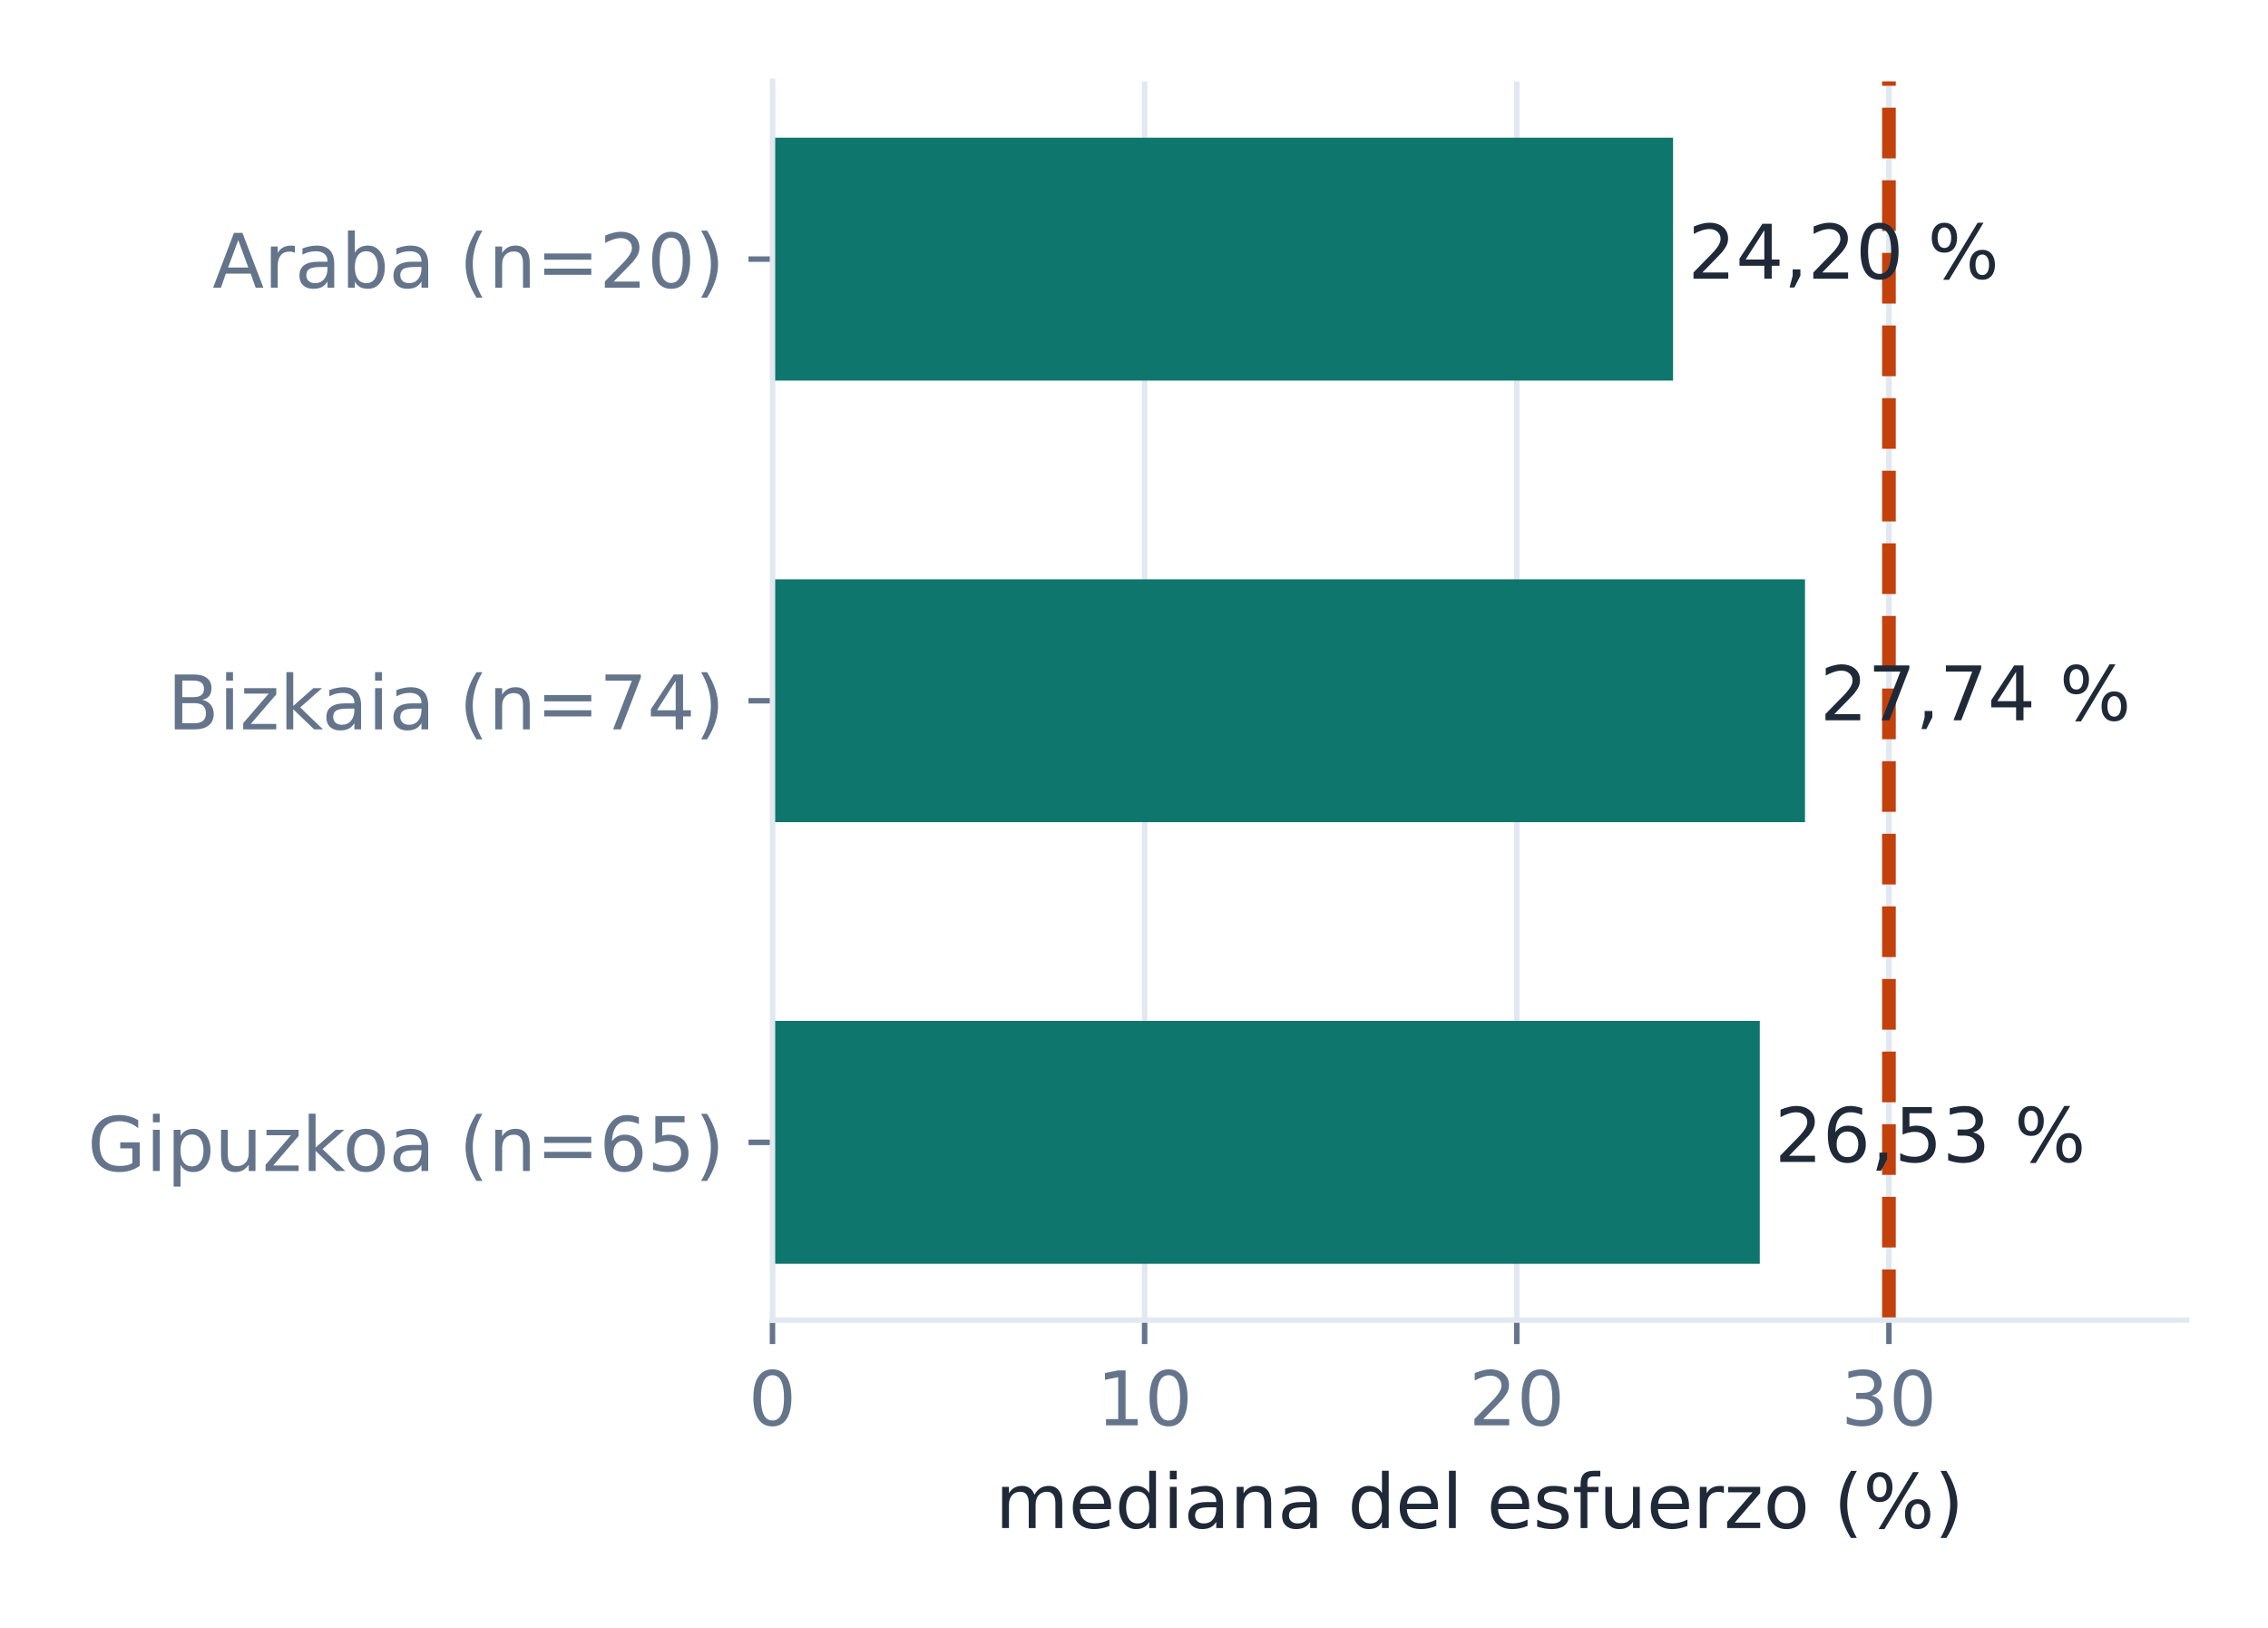
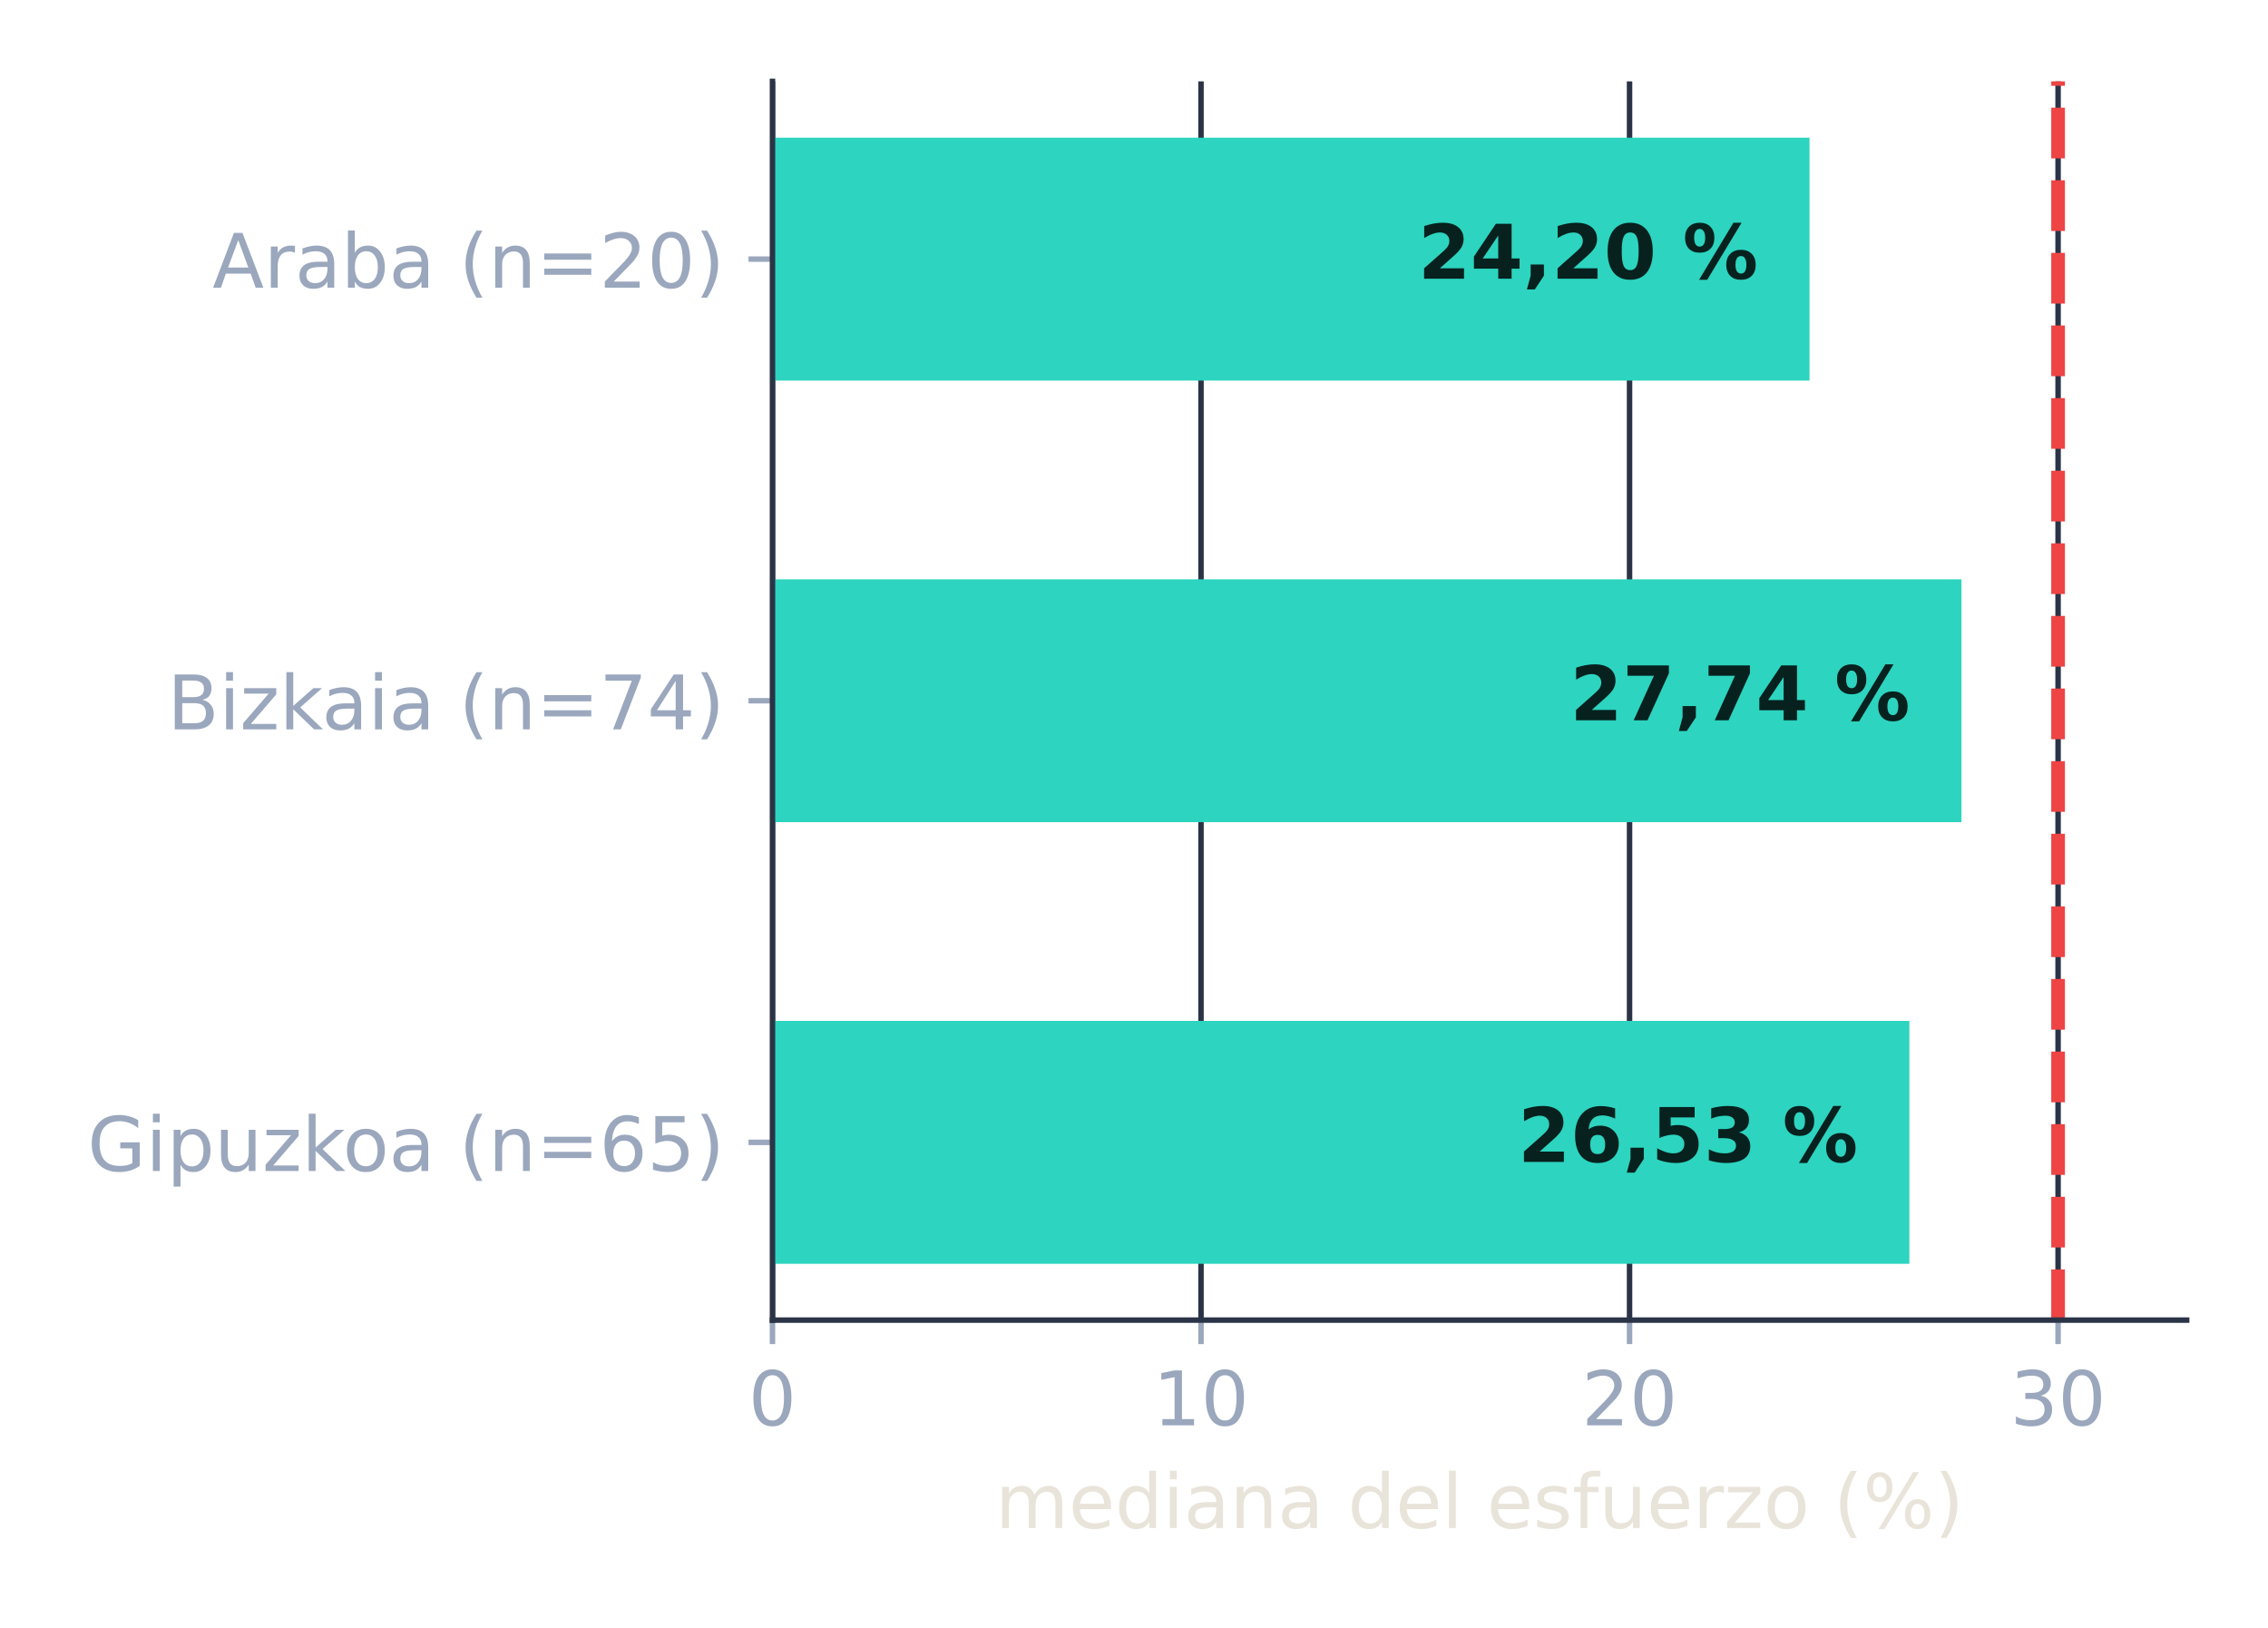
<svg xmlns="http://www.w3.org/2000/svg" xmlns:xlink="http://www.w3.org/1999/xlink" width="331.2pt" height="237.6pt" viewBox="0 0 331.2 237.6" version="1.1">
  <defs>
    <style type="text/css">*{stroke-linejoin: round; stroke-linecap: butt}</style>
  </defs>
  <g id="figure_1">
    <g id="patch_1">
      <path d="M 0 237.6  L 331.2 237.6  L 331.2 0  L 0 0  L 0 237.6  z " style="fill: none" />
    </g>
    <g id="axes_1">
      <g id="patch_2">
        <path d="M 112.806 192.72  L 319.32 192.72  L 319.32 11.88  L 112.806 11.88  L 112.806 192.72  z " style="fill: none" />
      </g>
      <g id="matplotlib.axis_1">
        <g id="xtick_1">
          <g id="line2d_1">
-             <path d="M 112.806 192.72  L 112.806 11.88  " clip-path="url(#p85e08ad381)" style="fill: none; stroke: #e2e8f0; stroke-width: 0.8; stroke-linecap: square" />
+             <path d="M 112.806 192.72  L 112.806 11.88  " clip-path="url(#p067c537792)" style="fill: none; stroke: #2a3446; stroke-width: 0.8; stroke-linecap: square" />
          </g>
          <g id="line2d_2">
            <defs>
-               <path id="mbf7fd570ee" d="M 0 0  L 0 3.5  " style="stroke: #64748b; stroke-width: 0.8" />
+               <path id="m7d15e4f7a0" d="M 0 0  L 0 3.5  " style="stroke: #9aa7bd; stroke-width: 0.8" />
            </defs>
            <g>
-               <use xlink:href="#mbf7fd570ee" x="112.806" y="192.72" style="fill: #64748b; stroke: #64748b; stroke-width: 0.8" />
+               <use xlink:href="#m7d15e4f7a0" x="112.806" y="192.72" style="fill: #9aa7bd; stroke: #9aa7bd; stroke-width: 0.8" />
            </g>
          </g>
          <g id="text_1">
-             <text style="font-size: 11px; font-family: 'DejaVu Sans'; text-anchor: middle; fill: #64748b" x="112.806" y="208.077" transform="rotate(-0 112.8063 208.0774)">0</text>
+             <text style="font-size: 11px; font-family: 'DejaVu Sans'; text-anchor: middle; fill: #9aa7bd" x="112.806" y="208.077" transform="rotate(-0 112.8063 208.0774)">0</text>
          </g>
        </g>
        <g id="xtick_2">
          <g id="line2d_3">
-             <path d="M 167.152 192.72  L 167.152 11.88  " clip-path="url(#p85e08ad381)" style="fill: none; stroke: #e2e8f0; stroke-width: 0.8; stroke-linecap: square" />
+             <path d="M 175.386 192.72  L 175.386 11.88  " clip-path="url(#p067c537792)" style="fill: none; stroke: #2a3446; stroke-width: 0.8; stroke-linecap: square" />
          </g>
          <g id="line2d_4">
            <g>
-               <use xlink:href="#mbf7fd570ee" x="167.152" y="192.72" style="fill: #64748b; stroke: #64748b; stroke-width: 0.8" />
+               <use xlink:href="#m7d15e4f7a0" x="175.386" y="192.72" style="fill: #9aa7bd; stroke: #9aa7bd; stroke-width: 0.8" />
            </g>
          </g>
          <g id="text_2">
-             <text style="font-size: 11px; font-family: 'DejaVu Sans'; text-anchor: middle; fill: #64748b" x="167.152" y="208.077" transform="rotate(-0 167.152 208.0774)">10</text>
+             <text style="font-size: 11px; font-family: 'DejaVu Sans'; text-anchor: middle; fill: #9aa7bd" x="175.386" y="208.077" transform="rotate(-0 175.3862 208.0774)">10</text>
          </g>
        </g>
        <g id="xtick_3">
          <g id="line2d_5">
-             <path d="M 221.498 192.72  L 221.498 11.88  " clip-path="url(#p85e08ad381)" style="fill: none; stroke: #e2e8f0; stroke-width: 0.8; stroke-linecap: square" />
+             <path d="M 237.966 192.72  L 237.966 11.88  " clip-path="url(#p067c537792)" style="fill: none; stroke: #2a3446; stroke-width: 0.8; stroke-linecap: square" />
          </g>
          <g id="line2d_6">
            <g>
-               <use xlink:href="#mbf7fd570ee" x="221.498" y="192.72" style="fill: #64748b; stroke: #64748b; stroke-width: 0.8" />
+               <use xlink:href="#m7d15e4f7a0" x="237.966" y="192.72" style="fill: #9aa7bd; stroke: #9aa7bd; stroke-width: 0.8" />
            </g>
          </g>
          <g id="text_3">
-             <text style="font-size: 11px; font-family: 'DejaVu Sans'; text-anchor: middle; fill: #64748b" x="221.498" y="208.077" transform="rotate(-0 221.4977 208.0774)">20</text>
+             <text style="font-size: 11px; font-family: 'DejaVu Sans'; text-anchor: middle; fill: #9aa7bd" x="237.966" y="208.077" transform="rotate(-0 237.9661 208.0774)">20</text>
          </g>
        </g>
        <g id="xtick_4">
          <g id="line2d_7">
-             <path d="M 275.843 192.72  L 275.843 11.88  " clip-path="url(#p85e08ad381)" style="fill: none; stroke: #e2e8f0; stroke-width: 0.8; stroke-linecap: square" />
+             <path d="M 300.546 192.72  L 300.546 11.88  " clip-path="url(#p067c537792)" style="fill: none; stroke: #2a3446; stroke-width: 0.8; stroke-linecap: square" />
          </g>
          <g id="line2d_8">
            <g>
-               <use xlink:href="#mbf7fd570ee" x="275.843" y="192.72" style="fill: #64748b; stroke: #64748b; stroke-width: 0.8" />
+               <use xlink:href="#m7d15e4f7a0" x="300.546" y="192.72" style="fill: #9aa7bd; stroke: #9aa7bd; stroke-width: 0.8" />
            </g>
          </g>
          <g id="text_4">
-             <text style="font-size: 11px; font-family: 'DejaVu Sans'; text-anchor: middle; fill: #64748b" x="275.843" y="208.077" transform="rotate(-0 275.8434 208.0774)">30</text>
+             <text style="font-size: 11px; font-family: 'DejaVu Sans'; text-anchor: middle; fill: #9aa7bd" x="300.546" y="208.077" transform="rotate(-0 300.546 208.0774)">30</text>
          </g>
        </g>
        <g id="text_5">
-           <text style="font-size: 11px; font-family: 'DejaVu Sans'; text-anchor: middle; fill: #1f2937" x="216.063" y="223.078" transform="rotate(-0 216.0631 223.0783)">mediana del esfuerzo (%)</text>
+           <text style="font-size: 11px; font-family: 'DejaVu Sans'; text-anchor: middle; fill: #e9e4da" x="216.063" y="223.078" transform="rotate(-0 216.0631 223.0783)">mediana del esfuerzo (%)</text>
        </g>
      </g>
      <g id="matplotlib.axis_2">
        <g id="ytick_1">
          <g id="line2d_9">
            <defs>
-               <path id="m65960023dc" d="M 0 0  L -3.5 0  " style="stroke: #64748b; stroke-width: 0.8" />
+               <path id="m8d9fd15a60" d="M 0 0  L -3.5 0  " style="stroke: #9aa7bd; stroke-width: 0.8" />
            </defs>
            <g>
-               <use xlink:href="#m65960023dc" x="112.806" y="37.829" style="fill: #64748b; stroke: #64748b; stroke-width: 0.8" />
+               <use xlink:href="#m8d9fd15a60" x="112.806" y="37.829" style="fill: #9aa7bd; stroke: #9aa7bd; stroke-width: 0.8" />
            </g>
          </g>
          <g id="text_6">
-             <text style="font-size: 11px; font-family: 'DejaVu Sans'; text-anchor: end; fill: #64748b" x="105.806" y="42.009" transform="rotate(-0 105.8063 42.00855)">Araba (n=20)</text>
+             <text style="font-size: 11px; font-family: 'DejaVu Sans'; text-anchor: end; fill: #9aa7bd" x="105.806" y="42.009" transform="rotate(-0 105.8063 42.00855)">Araba (n=20)</text>
          </g>
        </g>
        <g id="ytick_2">
          <g id="line2d_10">
            <g>
-               <use xlink:href="#m65960023dc" x="112.806" y="102.3" style="fill: #64748b; stroke: #64748b; stroke-width: 0.8" />
+               <use xlink:href="#m8d9fd15a60" x="112.806" y="102.3" style="fill: #9aa7bd; stroke: #9aa7bd; stroke-width: 0.8" />
            </g>
          </g>
          <g id="text_7">
-             <text style="font-size: 11px; font-family: 'DejaVu Sans'; text-anchor: end; fill: #64748b" x="105.806" y="106.479" transform="rotate(-0 105.8063 106.4791)">Bizkaia (n=74)</text>
+             <text style="font-size: 11px; font-family: 'DejaVu Sans'; text-anchor: end; fill: #9aa7bd" x="105.806" y="106.479" transform="rotate(-0 105.8063 106.4791)">Bizkaia (n=74)</text>
          </g>
        </g>
        <g id="ytick_3">
          <g id="line2d_11">
            <g>
-               <use xlink:href="#m65960023dc" x="112.806" y="166.771" style="fill: #64748b; stroke: #64748b; stroke-width: 0.8" />
+               <use xlink:href="#m8d9fd15a60" x="112.806" y="166.771" style="fill: #9aa7bd; stroke: #9aa7bd; stroke-width: 0.8" />
            </g>
          </g>
          <g id="text_8">
-             <text style="font-size: 11px; font-family: 'DejaVu Sans'; text-anchor: end; fill: #64748b" x="105.806" y="170.95" transform="rotate(-0 105.8063 170.9497)">Gipuzkoa (n=65)</text>
+             <text style="font-size: 11px; font-family: 'DejaVu Sans'; text-anchor: end; fill: #9aa7bd" x="105.806" y="170.95" transform="rotate(-0 105.8063 170.9497)">Gipuzkoa (n=65)</text>
          </g>
        </g>
      </g>
      <g id="patch_3">
-         <path d="M 112.806 20.1  L 244.319 20.1  L 244.319 55.559  L 112.806 55.559  z " clip-path="url(#p85e08ad381)" style="fill: #0f766e" />
+         <path d="M 112.806 20.1  L 264.246 20.1  L 264.246 55.559  L 112.806 55.559  z " clip-path="url(#p067c537792)" style="fill: #2dd4bf" />
      </g>
      <g id="patch_4">
-         <path d="M 112.806 84.571  L 263.587 84.571  L 263.587 120.029  L 112.806 120.029  z " clip-path="url(#p85e08ad381)" style="fill: #0f766e" />
+         <path d="M 112.806 84.571  L 286.432 84.571  L 286.432 120.029  L 112.806 120.029  z " clip-path="url(#p067c537792)" style="fill: #2dd4bf" />
      </g>
      <g id="patch_5">
-         <path d="M 112.806 149.041  L 256.984 149.041  L 256.984 184.5  L 112.806 184.5  z " clip-path="url(#p85e08ad381)" style="fill: #0f766e" />
+         <path d="M 112.806 149.041  L 278.829 149.041  L 278.829 184.5  L 112.806 184.5  z " clip-path="url(#p067c537792)" style="fill: #2dd4bf" />
      </g>
      <g id="line2d_12">
-         <path d="M 275.843 192.72  L 275.843 11.88  " clip-path="url(#p85e08ad381)" style="fill: none; stroke-dasharray: 7.4,3.2; stroke-dashoffset: 0; stroke: #c2410c; stroke-width: 2" />
+         <path d="M 300.546 192.72  L 300.546 11.88  " clip-path="url(#p067c537792)" style="fill: none; stroke-dasharray: 7.4,3.2; stroke-dashoffset: 0; stroke: #ef4444; stroke-width: 2" />
      </g>
      <g id="patch_6">
-         <path d="M 112.806 192.72  L 112.806 11.88  " style="fill: none; stroke: #e2e8f0; stroke-width: 0.8; stroke-linejoin: miter; stroke-linecap: square" />
+         <path d="M 112.806 192.72  L 112.806 11.88  " style="fill: none; stroke: #2a3446; stroke-width: 0.8; stroke-linejoin: miter; stroke-linecap: square" />
      </g>
      <g id="patch_7">
-         <path d="M 112.806 192.72  L 319.32 192.72  " style="fill: none; stroke: #e2e8f0; stroke-width: 0.8; stroke-linejoin: miter; stroke-linecap: square" />
+         <path d="M 112.806 192.72  L 319.32 192.72  " style="fill: none; stroke: #2a3446; stroke-width: 0.8; stroke-linejoin: miter; stroke-linecap: square" />
      </g>
      <g id="text_9">
-         <text style="font-size: 11px; font-family: 'DejaVu Sans'; text-anchor: start; fill: #1f2937" x="246.493" y="40.687" transform="rotate(-0 246.4932 40.68683)">24,20 %</text>
+         <text style="font-weight: 700; font-size: 11px; font-family: 'DejaVu Sans'; text-anchor: end; fill: #06211e" x="256.736" y="40.687" transform="rotate(-0 256.736 40.68683)">24,20 %</text>
      </g>
      <g id="text_10">
-         <text style="font-size: 11px; font-family: 'DejaVu Sans'; text-anchor: start; fill: #1f2937" x="265.761" y="105.157" transform="rotate(-0 265.7606 105.1574)">27,74 %</text>
+         <text style="font-weight: 700; font-size: 11px; font-family: 'DejaVu Sans'; text-anchor: end; fill: #06211e" x="278.923" y="105.157" transform="rotate(-0 278.9227 105.1574)">27,74 %</text>
      </g>
      <g id="text_11">
-         <text style="font-size: 11px; font-family: 'DejaVu Sans'; text-anchor: start; fill: #1f2937" x="259.158" y="169.628" transform="rotate(-0 259.1579 169.628)">26,53 %</text>
+         <text style="font-weight: 700; font-size: 11px; font-family: 'DejaVu Sans'; text-anchor: end; fill: #06211e" x="271.32" y="169.628" transform="rotate(-0 271.3196 169.628)">26,53 %</text>
      </g>
    </g>
  </g>
  <defs>
-     <clipPath id="p85e08ad381">
+     <clipPath id="p067c537792">
      <rect x="112.806" y="11.88" width="206.514" height="180.84" />
    </clipPath>
  </defs>
</svg>
